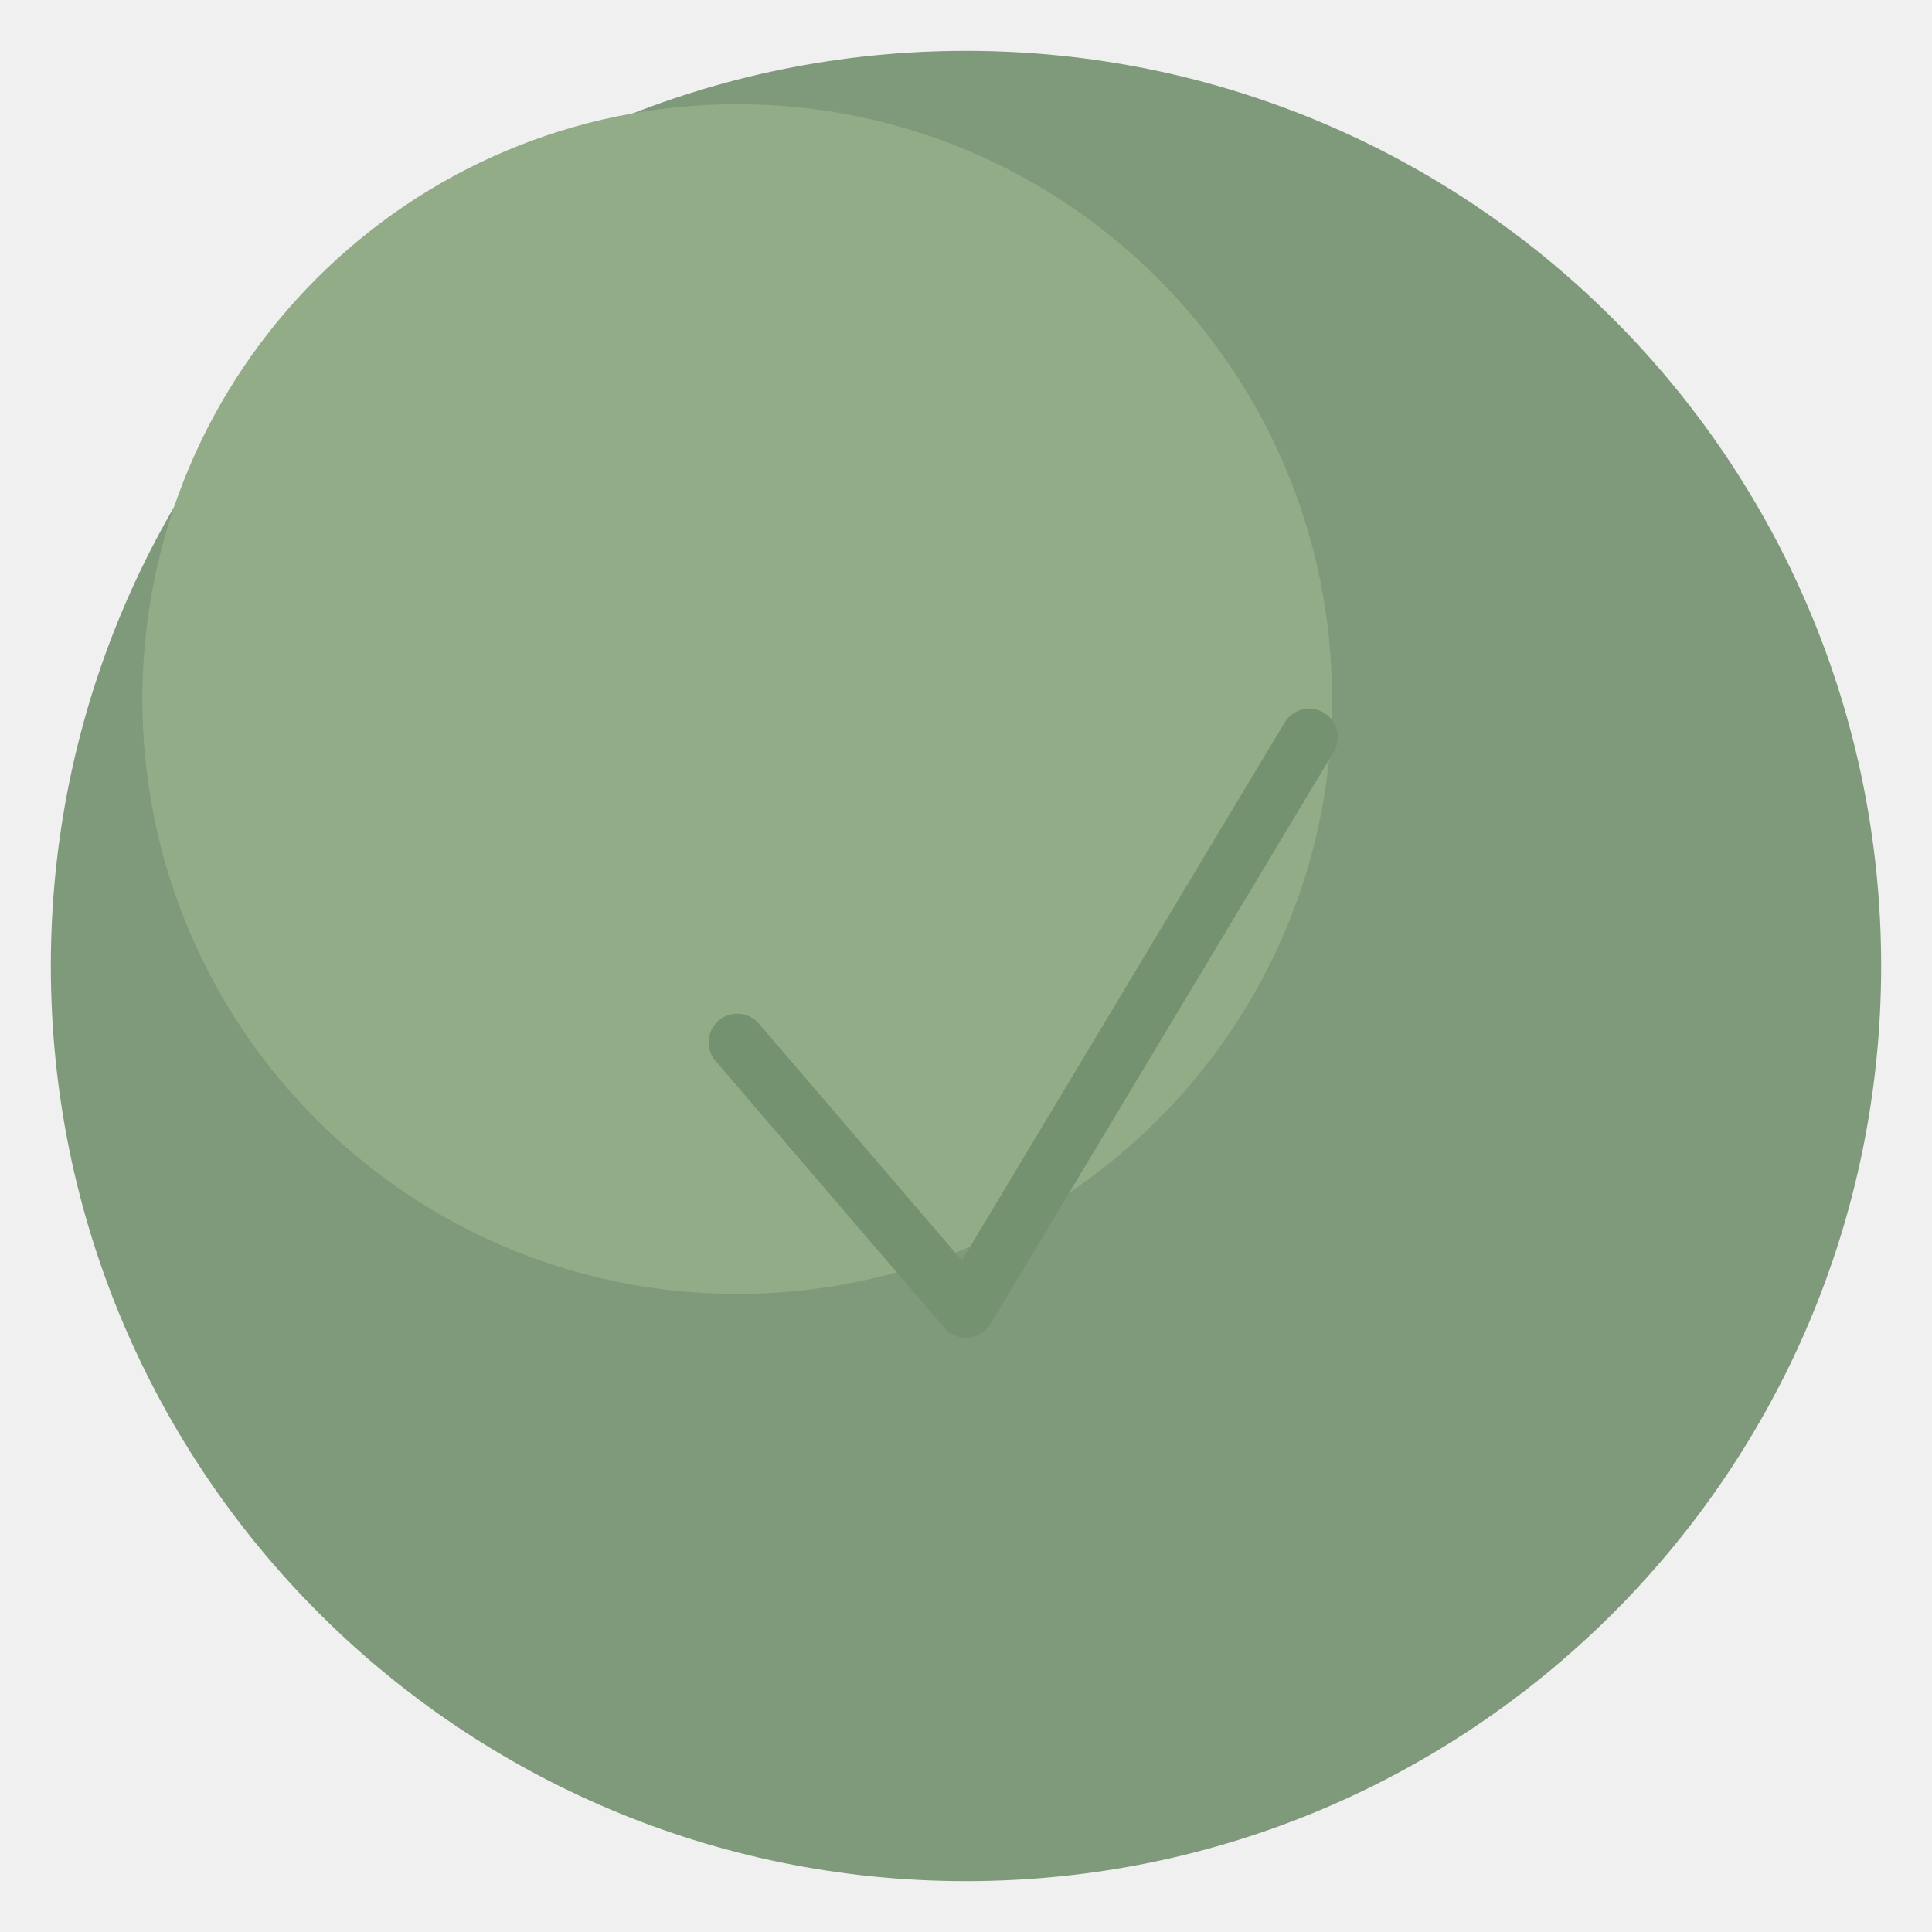
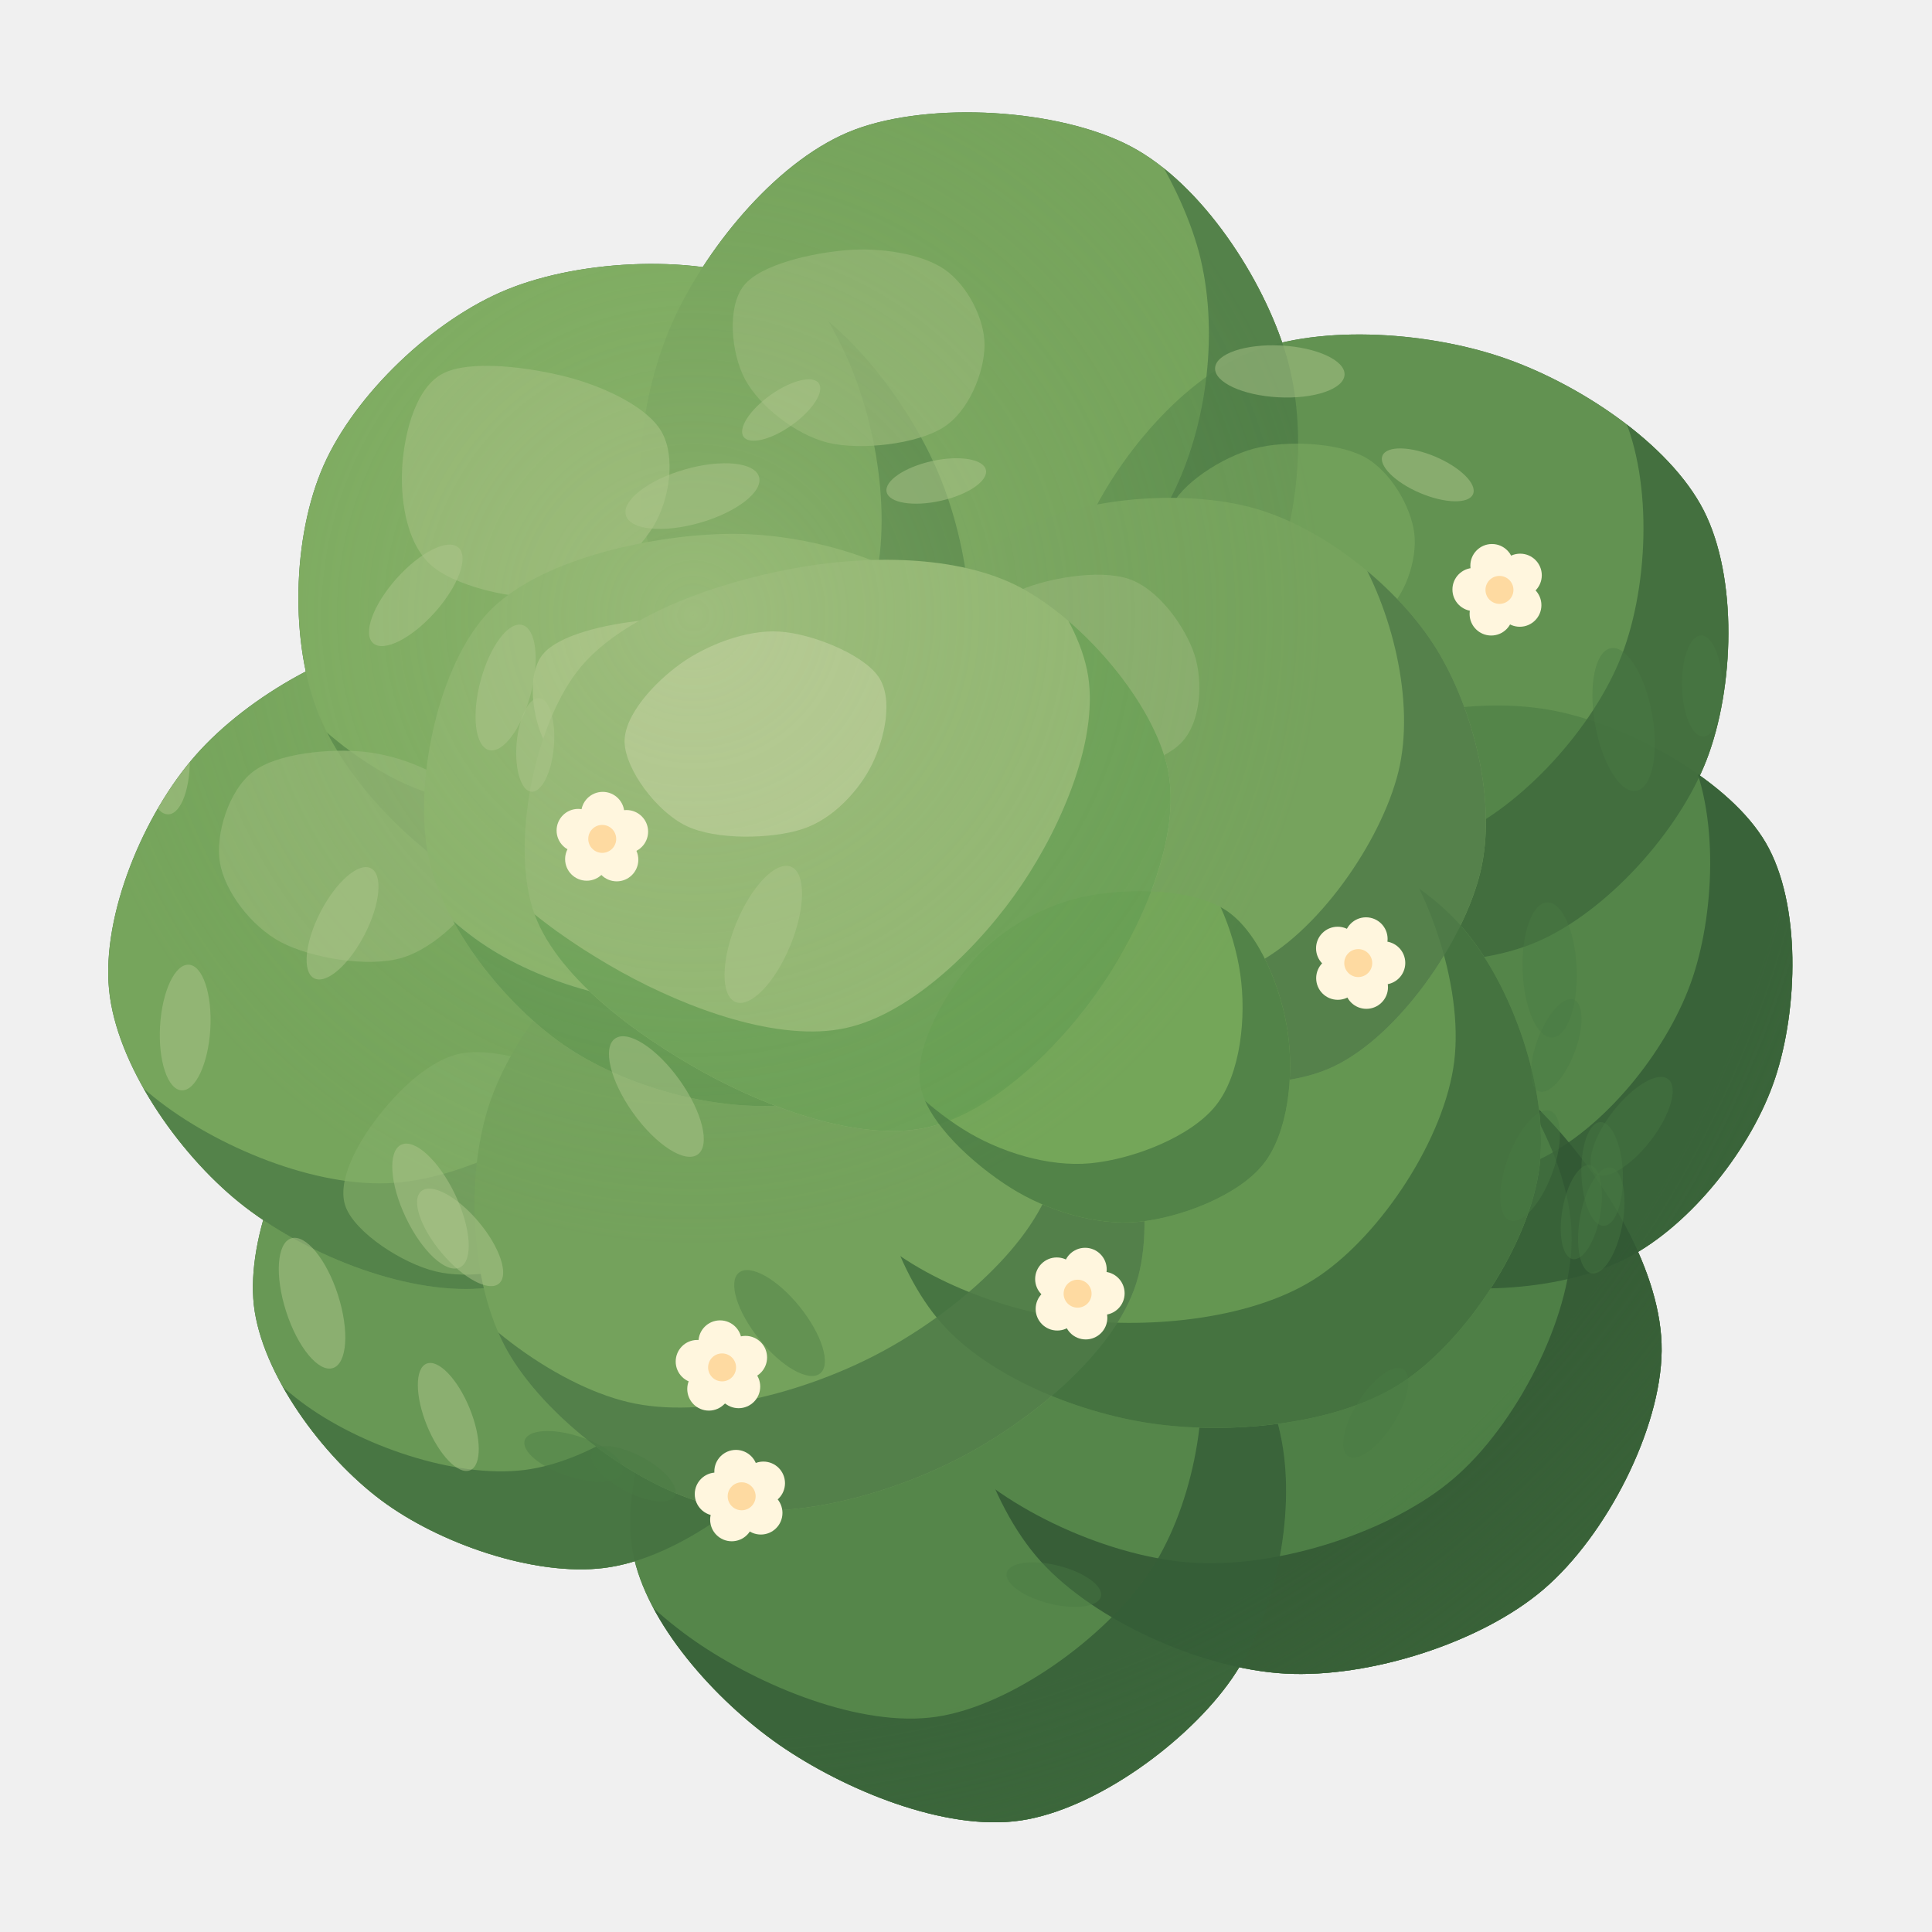
<svg xmlns="http://www.w3.org/2000/svg" width="152" height="152" viewBox="0 0 152 152">
-   <circle cx="76" cy="76" r="72" fill="#7F9A7A" />
-   <circle cx="58" cy="55" r="46.8" fill="#92AC87" />
-   <path d="M58 82l18 21 27-45" fill="none" stroke="#759270" stroke-width="4.5" stroke-linecap="round" stroke-linejoin="round" />
+   <defs>
+     <clipPath id="objstaffhilltreer72-c1">
+       <path d="M29.95 118C25.35 114.55 20.58 108.07 19.97 102.67C19.37 97.27 22.53 89.61 26.31 85.59C30.1 81.57 37.04 79.1 42.69 78.54C48.34 77.98 55.92 79.02 60.21 82.23C64.5 85.45 68.03 92.57 68.43 97.85C68.84 103.13 66.12 109.67 62.64 113.92C59.15 118.17 52.97 122.68 47.52 123.36C42.08 124.04 34.54 121.45 29.95 118Z" />
+       <path d="M37.79 101.37C31.65 101.82 23.72 98.54 18.85 94.62C13.98 90.7 9.15 83.73 8.58 77.86C8 71.98 11.3 64.05 15.41 59.4C19.51 54.74 27.08 50.41 33.21 49.95C39.35 49.48 47.63 52.67 52.2 56.61C56.78 60.55 60.09 67.69 60.66 73.58C61.24 79.47 59.47 87.32 55.66 91.95C51.85 96.59 43.93 100.93 37.79 101.37Z" />
+       <path d="M25.12 56.32C22.77 50.66 22.99 42.21 25.46 36.62C27.93 31.03 34.08 25.13 39.94 22.76C45.8 20.38 54.98 19.97 60.63 22.38C66.28 24.8 71.42 31.52 73.83 37.23C76.24 42.94 77.37 51.1 75.1 56.65C72.84 62.2 66.18 68.21 60.25 70.53C54.32 72.84 45.4 72.92 39.54 70.55C33.69 68.18 27.47 61.97 25.12 56.32Z" />
+       <path d="M67.27 10.19C73.24 7.97 83.27 8.54 88.93 11.5C94.58 14.46 99.43 22 101.19 27.93C102.95 33.87 102.16 41.49 99.48 47.11C96.79 52.72 90.91 59.8 85.11 61.62C79.3 63.45 70.27 61.02 64.65 58.06C59.02 55.1 53.26 49.4 51.34 43.86C49.43 38.32 50.48 30.45 53.14 24.84C55.79 19.23 61.31 12.42 67.27 10.19Z" />
+       <path d="M120.94 74.09C115.46 76.46 107.28 75.91 101.41 73.99C95.53 72.07 88.46 67.71 85.69 62.57C82.91 57.44 82.74 48.95 84.76 43.18C86.77 37.42 92.2 30.5 97.76 27.98C103.31 25.46 112.05 26.05 118.09 28.08C124.14 30.11 131.34 34.88 134.04 40.16C136.73 45.45 136.45 54.11 134.27 59.77C132.09 65.42 126.42 71.72 120.94 74.09Z" />
+       <path d="M91.07 71.42C92.93 66.1 99.44 61.02 104.74 58.46C110.05 55.89 117.21 54.74 122.91 56.05C128.61 57.36 136.14 61.52 138.93 66.32C141.72 71.12 141.46 79.42 139.65 84.85C137.84 90.29 133.08 96.33 128.06 98.95C123.04 101.57 115.3 101.99 109.55 100.56C103.8 99.14 96.65 95.25 93.57 90.39C90.48 85.53 89.21 76.74 91.07 71.42Z" />
+       <path d="M101.12 131.67C94.53 131.31 86.13 127.52 81.9 122.86C77.66 118.19 75.22 109.76 75.73 103.68C76.24 97.59 80.26 90.69 84.95 86.36C89.64 82.02 97.74 77.38 103.9 77.67C110.05 77.97 117.39 83.33 121.86 88.1C126.33 92.87 130.8 100.13 130.73 106.28C130.67 112.44 126.39 120.8 121.45 125.03C116.52 129.26 107.71 132.03 101.12 131.67Z" />
+       <path d="M90.52 97.14C95.45 100.28 99.78 107.59 100.85 113.41C101.92 119.22 100.36 127.08 96.93 132.05C93.5 137.02 86.21 142.36 80.28 143.23C74.34 144.1 66.41 140.8 61.33 137.29C56.25 133.77 50.81 127.65 49.79 122.13C48.78 116.6 51.67 108.72 55.25 104.13C58.83 99.53 65.38 95.74 71.26 94.58C77.14 93.41 85.59 94 90.52 97.14Z" />
+       <path d="M122.87 95.4C119.24 104.05 109.38 111.96 100.94 116.68C92.51 121.4 81.8 124.17 72.26 123.7C62.71 123.23 51.2 119.85 43.69 113.85C36.18 107.86 29.3 97.14 27.2 87.73C25.1 78.32 27.2 66.31 31.08 57.4C34.95 48.5 42.31 39.49 50.44 34.31C58.58 29.14 70.43 25.5 79.9 26.35C89.36 27.2 100.1 33.01 107.23 39.42C114.37 45.82 120.1 55.44 122.71 64.78C125.32 74.11 126.49 86.75 122.87 95.4Z" />
+     </clipPath>
+     <mask id="objstaffhilltreer72-m2" maskUnits="userSpaceOnUse" x="0" y="0" width="152" height="152">
+       <rect width="152" height="152" fill="#fff" />
+       <path d="M29.95 118C25.35 114.55 20.58 108.07 19.97 102.67C19.37 97.27 22.53 89.61 26.31 85.59C30.1 81.57 37.04 79.1 42.69 78.54C48.34 77.98 55.92 79.02 60.21 82.23C64.5 85.45 68.03 92.57 68.43 97.85C68.84 103.13 66.12 109.67 62.64 113.92C59.15 118.17 52.97 122.68 47.52 123.36C42.08 124.04 34.54 121.45 29.95 118Z" transform="translate(-6.26 -7.71)" fill="#000" />
+     </mask>
+     <mask id="objstaffhilltreer72-m3" maskUnits="userSpaceOnUse" x="0" y="0" width="152" height="152">
+       <rect width="152" height="152" fill="#fff" />
+       <path d="M37.79 101.37C31.65 101.82 23.72 98.54 18.85 94.62C13.98 90.7 9.15 83.73 8.58 77.86C8 71.98 11.3 64.05 15.41 59.4C19.51 54.74 27.08 50.41 33.21 49.95C39.35 49.48 47.63 52.67 52.2 56.61C56.78 60.55 60.09 67.69 60.66 73.58C61.24 79.47 59.47 87.32 55.66 91.95C51.85 96.59 43.93 100.93 37.79 101.37Z" transform="translate(-6.75 -8.31)" fill="#000" />
+     </mask>
+     <mask id="objstaffhilltreer72-m4" maskUnits="userSpaceOnUse" x="0" y="0" width="152" height="152">
+       <rect width="152" height="152" fill="#fff" />
+       <path d="M25.12 56.32C22.77 50.66 22.99 42.21 25.46 36.62C27.93 31.03 34.08 25.13 39.94 22.76C45.8 20.38 54.98 19.97 60.63 22.38C66.28 24.8 71.42 31.52 73.83 37.23C76.24 42.94 77.37 51.1 75.1 56.65C72.84 62.2 66.18 68.21 60.25 70.53C54.32 72.84 45.4 72.92 39.54 70.55C33.69 68.18 27.47 61.97 25.12 56.32Z" transform="translate(-6.97 -8.58)" fill="#000" />
+     </mask>
+     <mask id="objstaffhilltreer72-m5" maskUnits="userSpaceOnUse" x="0" y="0" width="152" height="152">
+       <rect width="152" height="152" fill="#fff" />
+       <path d="M67.27 10.19C73.24 7.97 83.27 8.54 88.93 11.5C94.58 14.46 99.43 22 101.19 27.93C102.95 33.87 102.16 41.49 99.48 47.11C96.79 52.72 90.91 59.8 85.11 61.62C79.3 63.45 70.27 61.02 64.65 58.06C59.02 55.1 53.26 49.4 51.34 43.86C49.43 38.32 50.48 30.45 53.14 24.84C55.79 19.23 61.31 12.42 67.27 10.19Z" transform="translate(-7.02 -8.64)" fill="#000" />
+     </mask>
+     <mask id="objstaffhilltreer72-m6" maskUnits="userSpaceOnUse" x="0" y="0" width="152" height="152">
+       <rect width="152" height="152" fill="#fff" />
+       <path d="M120.94 74.09C115.46 76.46 107.28 75.91 101.41 73.99C95.53 72.07 88.46 67.71 85.69 62.57C82.91 57.44 82.74 48.95 84.76 43.18C86.77 37.42 92.2 30.5 97.76 27.98C103.31 25.46 112.05 26.05 118.09 28.08C124.14 30.11 131.34 34.88 134.04 40.16C136.73 45.45 136.45 54.11 134.27 59.77C132.09 65.42 126.42 71.72 120.94 74.09Z" transform="translate(-6.68 -8.22)" fill="#000" />
+     </mask>
+     <mask id="objstaffhilltreer72-m7" maskUnits="userSpaceOnUse" x="0" y="0" width="152" height="152">
+       <rect width="152" height="152" fill="#fff" />
+       <path d="M91.07 71.42C92.93 66.1 99.44 61.02 104.74 58.46C110.05 55.89 117.21 54.74 122.91 56.05C128.61 57.36 136.14 61.52 138.93 66.32C141.72 71.12 141.46 79.42 139.65 84.85C137.84 90.29 133.08 96.33 128.06 98.95C123.04 101.57 115.3 101.99 109.55 100.56C103.8 99.14 96.65 95.25 93.57 90.39C90.48 85.53 89.21 76.74 91.07 71.42Z" transform="translate(-6.47 -7.97)" fill="#000" />
+     </mask>
+     <mask id="objstaffhilltreer72-m8" maskUnits="userSpaceOnUse" x="0" y="0" width="152" height="152">
+       <rect width="152" height="152" fill="#fff" />
+       <path d="M101.12 131.67C94.53 131.31 86.13 127.52 81.9 122.86C77.66 118.19 75.22 109.76 75.73 103.68C76.24 97.59 80.26 90.69 84.95 86.36C89.64 82.02 97.74 77.38 103.9 77.67C110.05 77.97 117.39 83.33 121.86 88.1C126.33 92.87 130.8 100.13 130.73 106.28C130.67 112.44 126.39 120.8 121.45 125.03C116.52 129.26 107.71 132.03 101.12 131.67Z" transform="translate(-7.08 -8.71)" fill="#000" />
+     </mask>
+     <mask id="objstaffhilltreer72-m9" maskUnits="userSpaceOnUse" x="0" y="0" width="152" height="152">
+       <rect width="152" height="152" fill="#fff" />
+       <path d="M90.52 97.14C95.45 100.28 99.78 107.59 100.85 113.41C101.92 119.22 100.36 127.08 96.93 132.05C93.5 137.02 86.21 142.36 80.28 143.23C74.34 144.1 66.41 140.8 61.33 137.29C56.25 133.77 50.81 127.65 49.79 122.13C48.78 116.6 51.67 108.72 55.25 104.13C58.83 99.53 65.38 95.74 71.26 94.58C77.14 93.41 85.59 94 90.52 97.14Z" transform="translate(-6.63 -8.16)" fill="#000" />
+     </mask>
+     <mask id="objstaffhilltreer72-m10" maskUnits="userSpaceOnUse" x="0" y="0" width="152" height="152">
+       <rect width="152" height="152" fill="#fff" />
+       <path d="M74.08 104.11C70.32 99.85 68.11 92.25 68.62 86.48C69.14 80.72 72.52 73.25 77.17 69.53C81.82 65.8 90.24 63.6 96.52 64.14C102.81 64.69 110.79 68.18 114.89 72.78C118.99 77.39 121.86 85.79 121.12 91.78C120.38 97.76 115.46 105.29 110.47 108.67C105.47 112.05 97.24 112.83 91.17 112.07C85.11 111.31 77.84 108.38 74.08 104.11Z" transform="translate(-6.71 -8.26)" fill="#000" />
+     </mask>
+     <mask id="objstaffhilltreer72-m11" maskUnits="userSpaceOnUse" x="0" y="0" width="152" height="152">
+       <rect width="152" height="152" fill="#fff" />
+       <path d="M75.55 114.68C69.99 117.58 61.96 119.83 56.01 118.42C50.07 117.01 42.82 111.46 39.89 106.23C36.97 100.99 36.62 92.65 38.46 86.98C40.3 81.31 45.65 74.73 50.95 72.2C56.24 69.67 64.4 70.14 70.25 71.79C76.1 73.44 82.85 77.23 86.03 82.1C89.22 86.97 91.13 95.58 89.38 101.01C87.64 106.44 81.12 111.78 75.55 114.68Z" transform="translate(-6.59 -8.11)" fill="#000" />
+     </mask>
+     <mask id="objstaffhilltreer72-m12" maskUnits="userSpaceOnUse" x="0" y="0" width="152" height="152">
+       <rect width="152" height="152" fill="#fff" />
+       <path d="M43.92 81.9C39.29 78.53 34.5 72.38 33.59 66.76C32.67 61.14 34.52 52.31 38.41 48.18C42.29 44.06 50.93 42.17 56.9 42.01C62.87 41.84 69.87 43.79 74.21 47.19C78.55 50.58 82.21 56.93 82.94 62.37C83.68 67.82 82.24 75.76 78.63 79.86C75.03 83.96 67.11 86.64 61.33 86.98C55.54 87.32 48.54 85.27 43.92 81.9Z" transform="translate(-6.56 -8.07)" fill="#000" />
+     </mask>
+     <mask id="objstaffhilltreer72-m13" maskUnits="userSpaceOnUse" x="0" y="0" width="152" height="152">
+       <rect width="152" height="152" fill="#fff" />
+       <path d="M104.96 83.89C99.85 86.34 91.8 84.94 85.82 83.35C79.84 81.77 71.88 78.95 69.08 74.38C66.29 69.8 67.2 61.37 69.03 55.93C70.87 50.49 75.17 44.4 80.11 41.75C85.06 39.09 93.21 38.45 98.69 39.99C104.17 41.54 110.03 46.24 112.99 51.02C115.95 55.79 117.8 63.16 116.46 68.64C115.12 74.12 110.06 81.44 104.96 83.89Z" transform="translate(-6.44 -7.93)" fill="#000" />
+     </mask>
+     <mask id="objstaffhilltreer72-m14" maskUnits="userSpaceOnUse" x="0" y="0" width="152" height="152">
+       <rect width="152" height="152" fill="#fff" />
+       <path d="M80.3 46.23C85.25 48.86 90.8 55.33 91.88 60.53C92.96 65.73 89.92 72.73 86.76 77.42C83.6 82.12 78.16 87.56 72.91 88.71C67.66 89.86 60.44 87.18 55.27 84.32C50.11 81.45 43.56 76.75 41.91 71.51C40.26 66.28 41.99 57.34 45.37 52.88C48.75 48.42 56.38 45.86 62.21 44.76C68.03 43.65 75.35 43.6 80.3 46.23Z" transform="translate(-6.36 -7.83)" fill="#000" />
+     </mask>
+     <mask id="objstaffhilltreer72-m15" maskUnits="userSpaceOnUse" x="0" y="0" width="152" height="152">
+       <rect width="152" height="152" fill="#fff" />
+       <path d="M85.54 70.49C88.86 69.85 93.9 69.88 96.53 71.67C99.16 73.47 100.85 77.94 101.32 81.26C101.8 84.58 101.37 89.1 99.4 91.58C97.44 94.06 92.85 95.82 89.53 96.13C86.22 96.44 82.37 95.25 79.51 93.45C76.65 91.65 72.88 88.31 72.39 85.32C71.91 82.33 74.43 77.99 76.62 75.51C78.82 73.04 82.23 71.13 85.54 70.49Z" transform="translate(-3.74 -4.61)" fill="#000" />
+     </mask>
+     <radialGradient id="objstaffhilltreer72-r16" cx="0.36" cy="0.32" fx="0.36" fy="0.32" r="0.72">
+       <stop offset="0" stop-color="#B1C88E" stop-opacity="0.32" />
+       <stop offset="0.45" stop-color="#78A85C" stop-opacity="0" />
+       <stop offset="0.8" stop-color="#41703E" stop-opacity="0" />
+       <stop offset="1" stop-color="#41703E" stop-opacity="0.45" />
+     </radialGradient>
+   </defs>
+   <path d="M29.95 118C25.35 114.55 20.58 108.07 19.97 102.67C19.37 97.27 22.53 89.61 26.31 85.59C30.1 81.57 37.04 79.1 42.69 78.54C48.34 77.98 55.92 79.02 60.21 82.23C64.5 85.45 68.03 92.57 68.43 97.85C68.84 103.13 66.12 109.67 62.64 113.92C59.15 118.17 52.97 122.68 47.52 123.36C42.08 124.04 34.54 121.45 29.95 118Z" fill="#41703E" />
+   <path d="M37.79 101.37C31.65 101.82 23.72 98.54 18.85 94.62C13.98 90.7 9.15 83.73 8.58 77.86C8 71.98 11.3 64.05 15.41 59.4C19.51 54.74 27.08 50.41 33.21 49.95C39.35 49.48 47.63 52.67 52.2 56.61C56.78 60.55 60.09 67.69 60.66 73.58C61.24 79.47 59.47 87.32 55.66 91.95C51.85 96.59 43.93 100.93 37.79 101.37Z" fill="#41703E" />
+   <path d="M25.12 56.32C22.77 50.66 22.99 42.21 25.46 36.62C27.93 31.03 34.08 25.13 39.94 22.76C45.8 20.38 54.98 19.97 60.63 22.38C66.28 24.8 71.42 31.52 73.83 37.23C76.24 42.94 77.37 51.1 75.1 56.65C72.84 62.2 66.18 68.21 60.25 70.53C54.32 72.84 45.4 72.92 39.54 70.55C33.69 68.18 27.47 61.97 25.12 56.32Z" fill="#41703E" />
+   <path d="M67.27 10.19C73.24 7.97 83.27 8.54 88.93 11.5C94.58 14.46 99.43 22 101.19 27.93C102.95 33.87 102.16 41.49 99.48 47.11C96.79 52.72 90.91 59.8 85.11 61.62C79.3 63.45 70.27 61.02 64.65 58.06C59.02 55.1 53.26 49.4 51.34 43.86C49.43 38.32 50.48 30.45 53.14 24.84C55.79 19.23 61.31 12.42 67.27 10.19Z" fill="#41703E" />
+   <path d="M120.94 74.09C115.46 76.46 107.28 75.91 101.41 73.99C95.53 72.07 88.46 67.71 85.69 62.57C82.91 57.44 82.74 48.95 84.76 43.18C86.77 37.42 92.2 30.5 97.76 27.98C103.31 25.46 112.05 26.05 118.09 28.08C124.14 30.11 131.34 34.88 134.04 40.16C136.73 45.45 136.45 54.11 134.27 59.77C132.09 65.42 126.42 71.72 120.94 74.09Z" fill="#41703E" />
+   <path d="M91.07 71.42C92.93 66.1 99.44 61.02 104.74 58.46C110.05 55.89 117.21 54.74 122.91 56.05C128.61 57.36 136.14 61.52 138.93 66.32C141.72 71.12 141.46 79.42 139.65 84.85C137.84 90.29 133.08 96.33 128.06 98.95C123.04 101.57 115.3 101.99 109.55 100.56C103.8 99.14 96.65 95.25 93.57 90.39C90.48 85.53 89.21 76.74 91.07 71.42Z" fill="#41703E" />
+   <path d="M101.12 131.67C94.53 131.31 86.13 127.52 81.9 122.86C77.66 118.19 75.22 109.76 75.73 103.68C76.24 97.59 80.26 90.69 84.95 86.36C89.64 82.02 97.74 77.38 103.9 77.67C110.05 77.97 117.39 83.33 121.86 88.1C126.33 92.87 130.8 100.13 130.73 106.28C130.67 112.44 126.39 120.8 121.45 125.03C116.52 129.26 107.71 132.03 101.12 131.67Z" fill="#41703E" />
+   <path d="M90.52 97.14C95.45 100.28 99.78 107.59 100.85 113.41C101.92 119.22 100.36 127.08 96.93 132.05C93.5 137.02 86.21 142.36 80.28 143.23C74.34 144.1 66.41 140.8 61.33 137.29C56.25 133.77 50.81 127.65 49.79 122.13C48.78 116.6 51.67 108.72 55.25 104.13C58.83 99.53 65.38 95.74 71.26 94.58C77.14 93.41 85.59 94 90.52 97.14Z" fill="#41703E" />
+   <path d="M122.87 95.4C119.24 104.05 109.38 111.96 100.94 116.68C92.51 121.4 81.8 124.17 72.26 123.7C62.71 123.23 51.2 119.85 43.69 113.85C36.18 107.86 29.3 97.14 27.2 87.73C25.1 78.32 27.2 66.31 31.08 57.4C34.95 48.5 42.31 39.49 50.44 34.31C58.58 29.14 70.43 25.5 79.9 26.35C89.36 27.2 100.1 33.01 107.23 39.42C114.37 45.82 120.1 55.44 122.71 64.78C125.32 74.11 126.49 86.75 122.87 95.4Z" fill="#41703E" />
+   <path d="M29.95 118C25.35 114.55 20.58 108.07 19.97 102.67C19.37 97.27 22.53 89.61 26.31 85.59C30.1 81.57 37.04 79.1 42.69 78.54C48.34 77.98 55.92 79.02 60.21 82.23C64.5 85.45 68.03 92.57 68.43 97.85C68.84 103.13 66.12 109.67 62.64 113.92C59.15 118.17 52.97 122.68 47.52 123.36C42.08 124.04 34.54 121.45 29.95 118Z" fill="#689855" />
+   <path d="M37.79 101.37C31.65 101.82 23.72 98.54 18.85 94.62C13.98 90.7 9.15 83.73 8.58 77.86C8 71.98 11.3 64.05 15.41 59.4C19.51 54.74 27.08 50.41 33.21 49.95C39.35 49.48 47.63 52.67 52.2 56.61C56.78 60.55 60.09 67.69 60.66 73.58C61.24 79.47 59.47 87.32 55.66 91.95C51.85 96.59 43.93 100.93 37.79 101.37Z" fill="#76A55C" />
+   <path d="M25.12 56.32C22.77 50.66 22.99 42.21 25.46 36.62C27.93 31.03 34.08 25.13 39.94 22.76C45.8 20.38 54.98 19.97 60.63 22.38C66.28 24.8 71.42 31.52 73.83 37.23C76.24 42.94 77.37 51.1 75.1 56.65C72.84 62.2 66.18 68.21 60.25 70.53C54.32 72.84 45.4 72.92 39.54 70.55C33.69 68.18 27.47 61.97 25.12 56.32Z" fill="#7DAB60" />
+   <path d="M67.27 10.19C73.24 7.97 83.27 8.54 88.93 11.5C94.58 14.46 99.43 22 101.19 27.93C102.95 33.87 102.16 41.49 99.48 47.11C96.79 52.72 90.91 59.8 85.11 61.62C79.3 63.45 70.27 61.02 64.65 58.06C59.02 55.1 53.26 49.4 51.34 43.86C49.43 38.32 50.48 30.45 53.14 24.84C55.79 19.23 61.31 12.42 67.27 10.19Z" fill="#76A45C" />
+   <path d="M120.94 74.09C115.46 76.46 107.28 75.91 101.41 73.99C95.53 72.07 88.46 67.71 85.69 62.57C82.91 57.44 82.74 48.95 84.76 43.18C86.77 37.42 92.2 30.5 97.76 27.98C103.31 25.46 112.05 26.05 118.09 28.08C124.14 30.11 131.34 34.88 134.04 40.16C136.73 45.45 136.45 54.11 134.27 59.77C132.09 65.42 126.42 71.72 120.94 74.09Z" fill="#629251" />
+   <path d="M91.07 71.42C92.93 66.1 99.44 61.02 104.74 58.46C110.05 55.89 117.21 54.74 122.91 56.05C128.61 57.36 136.14 61.52 138.93 66.32C141.72 71.12 141.46 79.42 139.65 84.85C137.84 90.29 133.08 96.33 128.06 98.95C123.04 101.57 115.3 101.99 109.55 100.56C103.8 99.14 96.65 95.25 93.57 90.39C90.48 85.53 89.21 76.74 91.07 71.42Z" fill="#548549" />
+   <path d="M101.12 131.67C94.53 131.31 86.13 127.52 81.9 122.86C77.66 118.19 75.22 109.76 75.73 103.68C76.24 97.59 80.26 90.69 84.95 86.36C89.64 82.02 97.74 77.38 103.9 77.67C110.05 77.97 117.39 83.33 121.86 88.1C126.33 92.87 130.8 100.13 130.73 106.28C130.67 112.44 126.39 120.8 121.45 125.03C116.52 129.26 107.71 132.03 101.12 131.67Z" fill="#4E7F46" />
+   <path d="M90.52 97.14C95.45 100.28 99.78 107.59 100.85 113.41C101.92 119.22 100.36 127.08 96.93 132.05C93.5 137.02 86.21 142.36 80.28 143.23C74.34 144.1 66.41 140.8 61.33 137.29C56.25 133.77 50.81 127.65 49.79 122.13C48.78 116.6 51.67 108.72 55.25 104.13C58.83 99.53 65.38 95.74 71.26 94.58C77.14 93.41 85.59 94 90.52 97.14Z" fill="#55864A" />
+   <path d="M29.95 118C25.35 114.55 20.58 108.07 19.97 102.67C19.37 97.27 22.53 89.61 26.31 85.59C30.1 81.57 37.04 79.1 42.69 78.54C48.34 77.98 55.92 79.02 60.21 82.23C64.5 85.45 68.03 92.57 68.43 97.85C68.84 103.13 66.12 109.67 62.64 113.92C59.15 118.17 52.97 122.68 47.52 123.36C42.08 124.04 34.54 121.45 29.95 118Z" fill="#437040" mask="url(#objstaffhilltreer72-m2)" opacity="0.85" />
+   <path d="M37.79 101.37C31.65 101.82 23.72 98.54 18.85 94.62C13.98 90.7 9.15 83.73 8.58 77.86C8 71.98 11.3 64.05 15.41 59.4C19.51 54.74 27.08 50.41 33.21 49.95C39.35 49.48 47.63 52.67 52.2 56.61C56.78 60.55 60.09 67.69 60.66 73.58C61.24 79.47 59.47 87.32 55.66 91.95C51.85 96.59 43.93 100.93 37.79 101.37Z" fill="#4E7D47" mask="url(#objstaffhilltreer72-m3)" opacity="0.85" />
+   <path d="M25.12 56.32C22.77 50.66 22.99 42.21 25.46 36.62C27.93 31.03 34.08 25.13 39.94 22.76C45.8 20.38 54.98 19.97 60.63 22.38C66.28 24.8 71.42 31.52 73.83 37.23C76.24 42.94 77.37 51.1 75.1 56.65C72.84 62.2 66.18 68.21 60.25 70.53C54.32 72.84 45.4 72.92 39.54 70.55C33.69 68.18 27.47 61.97 25.12 56.32Z" fill="#538548" mask="url(#objstaffhilltreer72-m4)" opacity="0.85" />
+   <path d="M67.27 10.19C73.24 7.97 83.27 8.54 88.93 11.5C94.58 14.46 99.43 22 101.19 27.93C102.95 33.87 102.16 41.49 99.48 47.11C96.79 52.72 90.91 59.8 85.11 61.62C79.3 63.45 70.27 61.02 64.65 58.06C59.02 55.1 53.26 49.4 51.34 43.86C49.43 38.32 50.48 30.45 53.14 24.84C55.79 19.23 61.31 12.42 67.27 10.19Z" fill="#4E7C47" mask="url(#objstaffhilltreer72-m5)" opacity="0.85" />
+   <path d="M120.94 74.09C115.46 76.46 107.28 75.91 101.41 73.99C95.53 72.07 88.46 67.71 85.69 62.57C82.91 57.44 82.74 48.95 84.76 43.18C86.77 37.42 92.2 30.5 97.76 27.98C103.31 25.46 112.05 26.05 118.09 28.08C124.14 30.11 131.34 34.88 134.04 40.16C136.73 45.45 136.45 54.11 134.27 59.77C132.09 65.42 126.42 71.72 120.94 74.09Z" fill="#3E6A3C" mask="url(#objstaffhilltreer72-m6)" opacity="0.85" />
+   <path d="M91.07 71.42C92.93 66.1 99.44 61.02 104.74 58.46C110.05 55.89 117.21 54.74 122.91 56.05C128.61 57.36 136.14 61.52 138.93 66.32C141.72 71.12 141.46 79.42 139.65 84.85C137.84 90.29 133.08 96.33 128.06 98.95C123.04 101.57 115.3 101.99 109.55 100.56C103.8 99.14 96.65 95.25 93.57 90.39C90.48 85.53 89.21 76.74 91.07 71.42Z" fill="#345D36" mask="url(#objstaffhilltreer72-m7)" opacity="0.85" />
+   <path d="M101.12 131.67C94.53 131.31 86.13 127.52 81.9 122.86C77.66 118.19 75.22 109.76 75.73 103.68C76.24 97.59 80.26 90.69 84.95 86.36C89.64 82.02 97.74 77.38 103.9 77.67C110.05 77.97 117.39 83.33 121.86 88.1C126.33 92.87 130.8 100.13 130.73 106.28C130.67 112.44 126.39 120.8 121.45 125.03C116.52 129.26 107.71 132.03 101.12 131.67Z" fill="#315734" mask="url(#objstaffhilltreer72-m8)" opacity="0.85" />
+   <path d="M90.52 97.14C95.45 100.28 99.78 107.59 100.85 113.41C101.92 119.22 100.36 127.08 96.93 132.05C93.5 137.02 86.21 142.36 80.28 143.23C74.34 144.1 66.41 140.8 61.33 137.29C56.25 133.77 50.81 127.65 49.79 122.13C48.78 116.6 51.67 108.72 55.25 104.13C58.83 99.53 65.38 95.74 71.26 94.58C77.14 93.41 85.59 94 90.52 97.14Z" fill="#355E37" mask="url(#objstaffhilltreer72-m9)" opacity="0.85" />
+   <path d="M45.84 85.56C47.85 87.25 49.04 90.76 48.6 92.97C48.15 95.18 45.55 97.64 43.16 98.82C40.77 100 36.94 100.68 34.28 100.03C31.62 99.39 27.97 96.98 27.2 94.96C26.44 92.94 28.14 89.93 29.69 87.92C31.25 85.9 33.82 83.24 36.51 82.84C39.2 82.45 43.83 83.87 45.84 85.56Z" fill="#84AE68" opacity="0.63" />
+   <path d="M22.11 74.13C19.73 72.87 17.67 70.09 17.3 67.85C16.93 65.61 18.01 62.16 19.91 60.71C21.8 59.26 25.97 58.86 28.69 59.15C31.4 59.44 34.66 60.71 36.2 62.45C37.74 64.19 38.68 67.42 37.91 69.57C37.14 71.73 34.22 74.61 31.58 75.37C28.95 76.13 24.49 75.38 22.11 74.13Z" fill="#93B674" opacity="0.78" />
+   <path d="M34.73 29.45C36.9 28.22 41.77 28.92 44.66 29.67C47.54 30.43 50.93 32.01 52.05 33.97C53.17 35.93 52.7 39.29 51.39 41.44C50.07 43.59 47.06 46.35 44.18 46.89C41.31 47.42 36.24 46.3 34.15 44.66C32.05 43.03 31.53 39.61 31.63 37.07C31.72 34.54 32.55 30.69 34.73 29.45Z" fill="#9ABB79" opacity="0.85" />
+   <path d="M74.18 33.65C72.13 34.93 67.74 35.46 65.14 34.83C62.55 34.19 59.73 31.91 58.62 29.85C57.52 27.79 57.18 24.17 58.52 22.47C59.85 20.78 63.99 19.89 66.62 19.68C69.26 19.46 72.51 19.95 74.32 21.2C76.12 22.45 77.48 25.11 77.46 27.18C77.44 29.26 76.24 32.38 74.18 33.65Z" fill="#93B574" opacity="0.78" />
+   <path d="M100.75 50.3C98.34 49.99 95.79 48.21 94.35 46.49C92.91 44.77 91.4 41.84 92.12 39.98C92.84 38.11 96.14 35.96 98.67 35.29C101.2 34.62 105.21 34.82 107.31 35.93C109.41 37.05 111.02 39.89 111.27 41.96C111.52 44.04 110.55 46.98 108.8 48.37C107.04 49.76 103.16 50.62 100.75 50.3Z" fill="#7DAB61" opacity="0.56" />
+   <path d="M74.08 104.11C70.32 99.85 68.11 92.25 68.62 86.48C69.14 80.72 72.52 73.25 77.17 69.53C81.82 65.8 90.24 63.6 96.52 64.14C102.81 64.69 110.79 68.18 114.89 72.78C118.99 77.39 121.86 85.79 121.12 91.78C120.38 97.76 115.46 105.29 110.47 108.67C105.47 112.05 97.24 112.83 91.17 112.07C85.11 111.31 77.84 108.38 74.08 104.11Z" fill="#649651" />
+   <path d="M75.55 114.68C69.99 117.58 61.96 119.83 56.01 118.42C50.07 117.01 42.82 111.46 39.89 106.23C36.97 100.99 36.62 92.65 38.46 86.98C40.3 81.31 45.65 74.73 50.95 72.2C56.24 69.67 64.4 70.14 70.25 71.79C76.1 73.44 82.85 77.23 86.03 82.1C89.22 86.97 91.13 95.58 89.38 101.01C87.64 106.44 81.12 111.78 75.55 114.68Z" fill="#74A25C" />
+   <path d="M43.92 81.9C39.29 78.53 34.5 72.38 33.59 66.76C32.67 61.14 34.52 52.31 38.41 48.18C42.29 44.06 50.93 42.17 56.9 42.01C62.87 41.84 69.87 43.79 74.21 47.19C78.55 50.58 82.21 56.93 82.94 62.37C83.68 67.82 82.24 75.76 78.63 79.86C75.03 83.96 67.11 86.64 61.33 86.98C55.54 87.32 48.54 85.27 43.92 81.9Z" fill="#8BB36C" />
+   <path d="M104.96 83.89C99.85 86.34 91.8 84.94 85.82 83.35C79.84 81.77 71.88 78.95 69.08 74.38C66.29 69.8 67.2 61.37 69.03 55.93C70.87 50.49 75.17 44.4 80.11 41.75C85.06 39.09 93.21 38.45 98.69 39.99C104.17 41.54 110.03 46.24 112.99 51.02C115.95 55.79 117.8 63.16 116.46 68.64C115.12 74.12 110.06 81.44 104.96 83.89Z" fill="#76A35D" />
+   <path d="M74.08 104.11C70.32 99.85 68.11 92.25 68.62 86.48C69.14 80.72 72.52 73.25 77.17 69.53C81.82 65.8 90.24 63.6 96.52 64.14C102.81 64.69 110.79 68.18 114.89 72.78C118.99 77.39 121.86 85.79 121.12 91.78C120.38 97.76 115.46 105.29 110.47 108.67C105.47 112.05 97.24 112.83 91.17 112.07C85.11 111.31 77.84 108.38 74.08 104.11Z" fill="#3F6D3D" mask="url(#objstaffhilltreer72-m10)" opacity="0.85" />
+   <path d="M75.55 114.68C69.99 117.58 61.96 119.83 56.01 118.42C50.07 117.01 42.82 111.46 39.89 106.23C36.97 100.99 36.62 92.65 38.46 86.98C40.3 81.31 45.65 74.73 50.95 72.2C56.24 69.67 64.4 70.14 70.25 71.79C76.1 73.44 82.85 77.23 86.03 82.1C89.22 86.97 91.13 95.58 89.38 101.01C87.64 106.44 81.12 111.78 75.55 114.68Z" fill="#4D7A47" mask="url(#objstaffhilltreer72-m11)" opacity="0.85" />
+   <path d="M43.92 81.9C39.29 78.53 34.5 72.38 33.59 66.76C32.67 61.14 34.52 52.31 38.41 48.18C42.29 44.06 50.93 42.17 56.9 42.01C62.87 41.84 69.87 43.79 74.21 47.19C78.55 50.58 82.21 56.93 82.94 62.37C83.68 67.82 82.24 75.76 78.63 79.86C75.03 83.96 67.11 86.64 61.33 86.98C55.54 87.32 48.54 85.27 43.92 81.9Z" fill="#5D934E" mask="url(#objstaffhilltreer72-m12)" opacity="0.85" />
+   <path d="M104.96 83.89C99.85 86.34 91.8 84.94 85.82 83.35C79.84 81.77 71.88 78.95 69.08 74.38C66.29 69.8 67.2 61.37 69.03 55.93C70.87 50.49 75.17 44.4 80.11 41.75C85.06 39.09 93.21 38.45 98.69 39.99C104.17 41.54 110.03 46.24 112.99 51.02C115.95 55.79 117.8 63.16 116.46 68.64C115.12 74.12 110.06 81.44 104.96 83.89Z" fill="#4F7B48" mask="url(#objstaffhilltreer72-m13)" opacity="0.85" />
+   <path d="M42.69 51.5C43.97 49.91 47.78 49.1 50.52 48.82C53.26 48.55 57.3 48.5 59.11 49.82C60.93 51.15 61.75 54.62 61.39 56.78C61.03 58.93 59.09 61.73 56.95 62.74C54.81 63.75 50.9 63.57 48.55 62.85C46.21 62.12 43.84 60.27 42.86 58.38C41.88 56.49 41.42 53.09 42.69 51.5Z" fill="#ADC68A" opacity="0.85" />
+   <path d="M85.28 61.04C82.61 61.2 78.74 60.7 77.02 59.26C75.3 57.83 74.51 54.53 74.96 52.43C75.41 50.33 77.43 47.81 79.74 46.66C82.05 45.51 86.44 44.74 88.81 45.55C91.18 46.35 93.27 49.36 93.97 51.49C94.67 53.62 94.47 56.75 93.02 58.35C91.57 59.94 87.94 60.89 85.28 61.04Z" fill="#98B77A" opacity="0.58" />
+   <path d="M80.3 46.23C85.25 48.86 90.8 55.33 91.88 60.53C92.96 65.73 89.92 72.73 86.76 77.42C83.6 82.12 78.16 87.56 72.91 88.71C67.66 89.86 60.44 87.18 55.27 84.32C50.11 81.45 43.56 76.75 41.91 71.51C40.26 66.28 41.99 57.34 45.37 52.88C48.75 48.42 56.38 45.86 62.21 44.76C68.03 43.65 75.35 43.6 80.3 46.23Z" fill="#95B875" />
+   <path d="M85.54 70.49C88.86 69.85 93.9 69.88 96.53 71.67C99.16 73.47 100.85 77.94 101.32 81.26C101.8 84.58 101.37 89.1 99.4 91.58C97.44 94.06 92.85 95.82 89.53 96.13C86.22 96.44 82.37 95.25 79.51 93.45C76.65 91.65 72.88 88.31 72.39 85.32C71.91 82.33 74.43 77.99 76.62 75.51C78.82 73.04 82.23 71.13 85.54 70.49Z" fill="#74A659" />
+   <path d="M80.3 46.23C85.25 48.86 90.8 55.33 91.88 60.53C92.96 65.73 89.92 72.73 86.76 77.42C83.6 82.12 78.16 87.56 72.91 88.71C67.66 89.86 60.44 87.18 55.27 84.32C50.11 81.45 43.56 76.75 41.91 71.51C40.26 66.28 41.99 57.34 45.37 52.88C48.75 48.42 56.38 45.86 62.21 44.76C68.03 43.65 75.35 43.6 80.3 46.23Z" fill="#669D53" mask="url(#objstaffhilltreer72-m14)" opacity="0.85" />
+   <path d="M85.54 70.49C88.86 69.85 93.9 69.88 96.53 71.67C99.16 73.47 100.85 77.94 101.32 81.26C101.8 84.58 101.37 89.1 99.4 91.58C97.44 94.06 92.85 95.82 89.53 96.13C86.22 96.44 82.37 95.25 79.51 93.45C76.65 91.65 72.88 88.31 72.39 85.32C71.91 82.33 74.43 77.99 76.62 75.51C78.82 73.04 82.23 71.13 85.54 70.49Z" fill="#4C7D45" mask="url(#objstaffhilltreer72-m15)" opacity="0.85" />
+   <path d="M63.15 65.22C60.71 66.02 56.31 66.11 53.98 64.97C51.64 63.84 49.21 60.54 49.14 58.41C49.07 56.29 51.51 53.67 53.54 52.22C55.57 50.76 58.73 49.52 61.32 49.69C63.91 49.85 67.89 51.48 69.1 53.22C70.32 54.96 69.59 58.15 68.6 60.15C67.61 62.15 65.59 64.41 63.15 65.22Z" fill="#BDCF9B" opacity="0.85" />
+   <g clip-path="url(#objstaffhilltreer72-c1)">
+     <path d="M0 0H152V152H0Z" fill="url(#objstaffhilltreer72-r16)" />
+     <ellipse cx="73.66" cy="37.84" rx="4" ry="1.6" transform="rotate(347.46 73.66 37.84)" fill="#AEC68B" opacity="0.5" />
+     <ellipse cx="54.48" cy="39.03" rx="5.45" ry="2.18" transform="rotate(343.91 54.48 39.03)" fill="#AEC68B" opacity="0.5" />
+     <ellipse cx="14.57" cy="80.84" rx="4.95" ry="1.98" transform="rotate(273.32 14.57 80.84)" fill="#AEC68B" opacity="0.5" />
+     <ellipse cx="122.44" cy="82.25" rx="3.86" ry="1.54" transform="rotate(110.77 122.44 82.25)" fill="#497A43" opacity="0.4" />
+     <ellipse cx="108.24" cy="111.15" rx="4.05" ry="1.62" transform="rotate(122.38 108.24 111.15)" fill="#497A43" opacity="0.4" />
+     <ellipse cx="33.87" cy="94.89" rx="5.35" ry="2.14" transform="rotate(244.45 33.87 94.89)" fill="#AEC68B" opacity="0.5" />
+     <ellipse cx="24.55" cy="102.53" rx="5.36" ry="2.14" transform="rotate(252.16 24.55 102.53)" fill="#AEC68B" opacity="0.5" />
+     <ellipse cx="100.69" cy="29.22" rx="5.1" ry="2.04" transform="rotate(362.99 100.69 29.22)" fill="#AEC68B" opacity="0.5" />
+     <ellipse cx="13.09" cy="59.46" rx="4.61" ry="1.84" transform="rotate(268.05 13.09 59.46)" fill="#AEC68B" opacity="0.5" />
+     <ellipse cx="82.91" cy="124.67" rx="3.82" ry="1.53" transform="rotate(194.16 82.91 124.67)" fill="#497A43" opacity="0.4" />
+     <ellipse cx="35.27" cy="111.48" rx="4.53" ry="1.81" transform="rotate(247.77 35.27 111.48)" fill="#AEC68B" opacity="0.5" />
+     <ellipse cx="60.05" cy="73.51" rx="5.75" ry="2.3" transform="rotate(292.3 60.05 73.51)" fill="#AEC68B" opacity="0.5" />
+     <ellipse cx="128.37" cy="88.61" rx="4.69" ry="1.87" transform="rotate(127.75 128.37 88.61)" fill="#497A43" opacity="0.4" />
+     <ellipse cx="45.13" cy="114.58" rx="4.05" ry="1.62" transform="rotate(198.28 45.13 114.58)" fill="#497A43" opacity="0.4" />
+     <ellipse cx="49.82" cy="115.95" rx="3.7" ry="1.48" transform="rotate(208.16 49.82 115.95)" fill="#497A43" opacity="0.4" />
+     <ellipse cx="32.71" cy="46.84" rx="5.04" ry="2.01" transform="rotate(311.81 32.71 46.84)" fill="#AEC68B" opacity="0.5" />
+     <ellipse cx="42.11" cy="58.61" rx="3.69" ry="1.47" transform="rotate(274.76 42.11 58.61)" fill="#AEC68B" opacity="0.5" />
+     <ellipse cx="112.33" cy="37.36" rx="3.87" ry="1.55" transform="rotate(383.03 112.33 37.36)" fill="#AEC68B" opacity="0.5" />
+     <ellipse cx="120.38" cy="91.71" rx="4.59" ry="1.84" transform="rotate(110.33 120.38 91.71)" fill="#497A43" opacity="0.4" />
+     <ellipse cx="126.05" cy="92.36" rx="4.08" ry="1.63" transform="rotate(88.03 126.05 92.36)" fill="#497A43" opacity="0.4" />
+     <ellipse cx="39.78" cy="54.09" rx="5.09" ry="2.04" transform="rotate(284.89 39.78 54.09)" fill="#AEC68B" opacity="0.5" />
+     <ellipse cx="26.95" cy="72.64" rx="4.87" ry="1.95" transform="rotate(297.31 26.95 72.64)" fill="#AEC68B" opacity="0.5" />
+     <ellipse cx="124.41" cy="95.36" rx="3.76" ry="1.5" transform="rotate(100.35 124.41 95.36)" fill="#497A43" opacity="0.4" />
+     <ellipse cx="133.92" cy="53.97" rx="3.98" ry="1.59" transform="rotate(448.68 133.92 53.97)" fill="#497A43" opacity="0.4" />
+     <ellipse cx="125.98" cy="96.02" rx="4.23" ry="1.69" transform="rotate(100.3 125.98 96.02)" fill="#497A43" opacity="0.4" />
+     <ellipse cx="140.36" cy="60.88" rx="4.12" ry="1.65" transform="rotate(413.51 140.36 60.88)" fill="#497A43" opacity="0.4" />
+     <ellipse cx="61.33" cy="104.09" rx="5.09" ry="2.04" transform="rotate(231.16 61.33 104.09)" fill="#497A43" opacity="0.4" />
+     <ellipse cx="36.2" cy="97.35" rx="4.75" ry="1.9" transform="rotate(229.93 36.2 97.35)" fill="#AEC68B" opacity="0.5" />
+     <ellipse cx="61.46" cy="32.26" rx="3.63" ry="1.45" transform="rotate(324.55 61.46 32.26)" fill="#AEC68B" opacity="0.5" />
+     <ellipse cx="127.74" cy="56.61" rx="5.7" ry="2.28" transform="rotate(439.95 127.74 56.61)" fill="#497A43" opacity="0.4" />
+     <ellipse cx="121.92" cy="76.31" rx="5.32" ry="2.13" transform="rotate(87.87 121.92 76.31)" fill="#497A43" opacity="0.4" />
+     <ellipse cx="51.64" cy="86.27" rx="5.6" ry="2.24" transform="rotate(234.47 51.64 86.27)" fill="#AEC68B" opacity="0.5" />
+     <circle cx="55.77" cy="109.28" r="1.7" fill="#FFF6DE" />
+     <circle cx="54.86" cy="107.12" r="1.7" fill="#FFF6DE" />
+     <circle cx="56.65" cy="105.58" r="1.7" fill="#FFF6DE" />
+     <circle cx="58.65" cy="106.8" r="1.7" fill="#FFF6DE" />
+     <circle cx="58.11" cy="109.09" r="1.7" fill="#FFF6DE" />
+     <circle cx="56.81" cy="107.58" r="1.1" fill="#FEDAA1" />
+     <circle cx="108.86" cy="75.76" r="1.7" fill="#FFF6DE" />
+     <circle cx="107.5" cy="77.67" r="1.7" fill="#FFF6DE" />
+     <circle cx="105.25" cy="76.96" r="1.7" fill="#FFF6DE" />
+     <circle cx="105.24" cy="74.61" r="1.7" fill="#FFF6DE" />
+     <circle cx="107.47" cy="73.87" r="1.7" fill="#FFF6DE" />
+     <circle cx="106.86" cy="75.77" r="1.1" fill="#FEDAA1" />
+     <circle cx="45.49" cy="65.34" r="1.7" fill="#FFF6DE" />
+     <circle cx="47.42" cy="64" r="1.7" fill="#FFF6DE" />
+     <circle cx="49.29" cy="65.43" r="1.7" fill="#FFF6DE" />
+     <circle cx="48.52" cy="67.64" r="1.7" fill="#FFF6DE" />
+     <circle cx="46.16" cy="67.59" r="1.7" fill="#FFF6DE" />
+     <circle cx="47.38" cy="66" r="1.1" fill="#FEDAA1" />
+     <circle cx="57.57" cy="119.56" r="1.7" fill="#FFF6DE" />
+     <circle cx="56.36" cy="117.55" r="1.7" fill="#FFF6DE" />
+     <circle cx="57.9" cy="115.77" r="1.7" fill="#FFF6DE" />
+     <circle cx="60.06" cy="116.69" r="1.7" fill="#FFF6DE" />
+     <circle cx="59.86" cy="119.03" r="1.7" fill="#FFF6DE" />
+     <circle cx="58.35" cy="117.72" r="1.1" fill="#FEDAA1" />
+     <circle cx="119.6" cy="45.26" r="1.7" fill="#FFF6DE" />
+     <circle cx="119.57" cy="47.61" r="1.7" fill="#FFF6DE" />
+     <circle cx="117.32" cy="48.3" r="1.7" fill="#FFF6DE" />
+     <circle cx="115.97" cy="46.38" r="1.7" fill="#FFF6DE" />
+     <circle cx="117.38" cy="44.5" r="1.7" fill="#FFF6DE" />
+     <circle cx="117.97" cy="46.41" r="1.1" fill="#FEDAA1" />
+     <circle cx="85.42" cy="103.68" r="1.7" fill="#FFF6DE" />
+     <circle cx="83.18" cy="102.98" r="1.7" fill="#FFF6DE" />
+     <circle cx="83.14" cy="100.63" r="1.7" fill="#FFF6DE" />
+     <circle cx="85.37" cy="99.87" r="1.7" fill="#FFF6DE" />
+     <circle cx="86.78" cy="101.75" r="1.7" fill="#FFF6DE" />
+     <circle cx="84.78" cy="101.78" r="1.1" fill="#FEDAA1" />
+   </g>
</svg>
